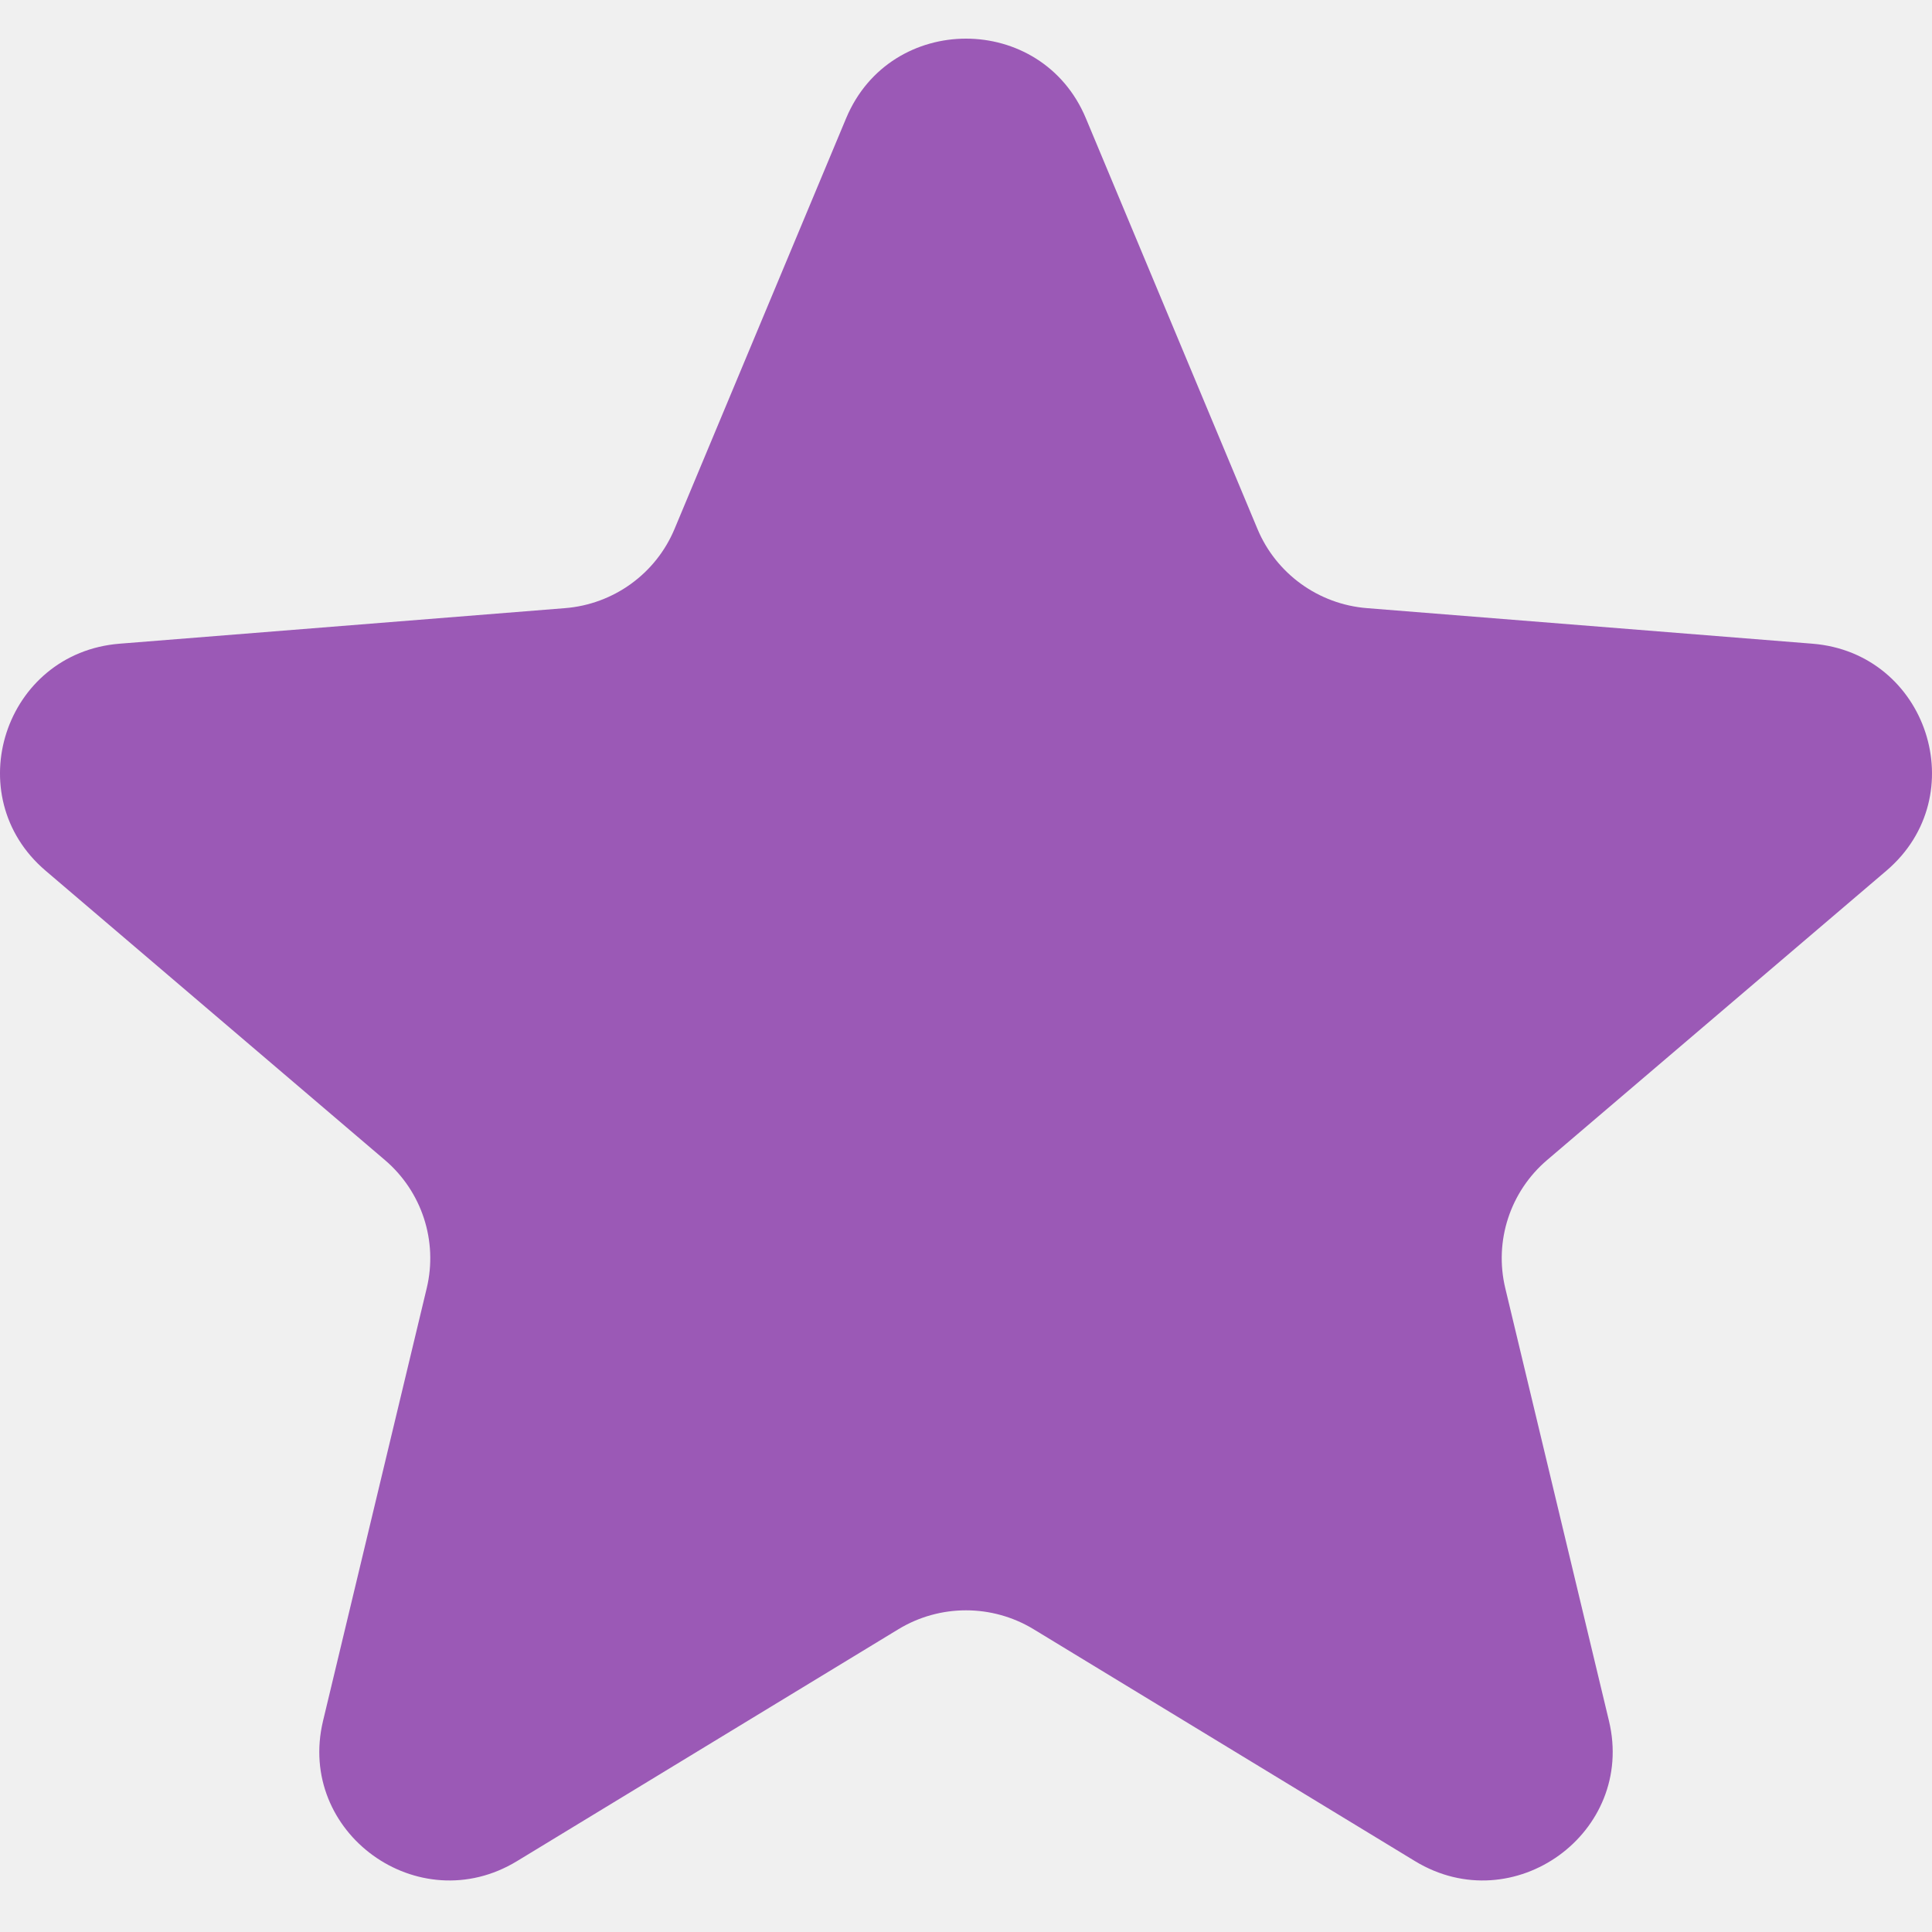
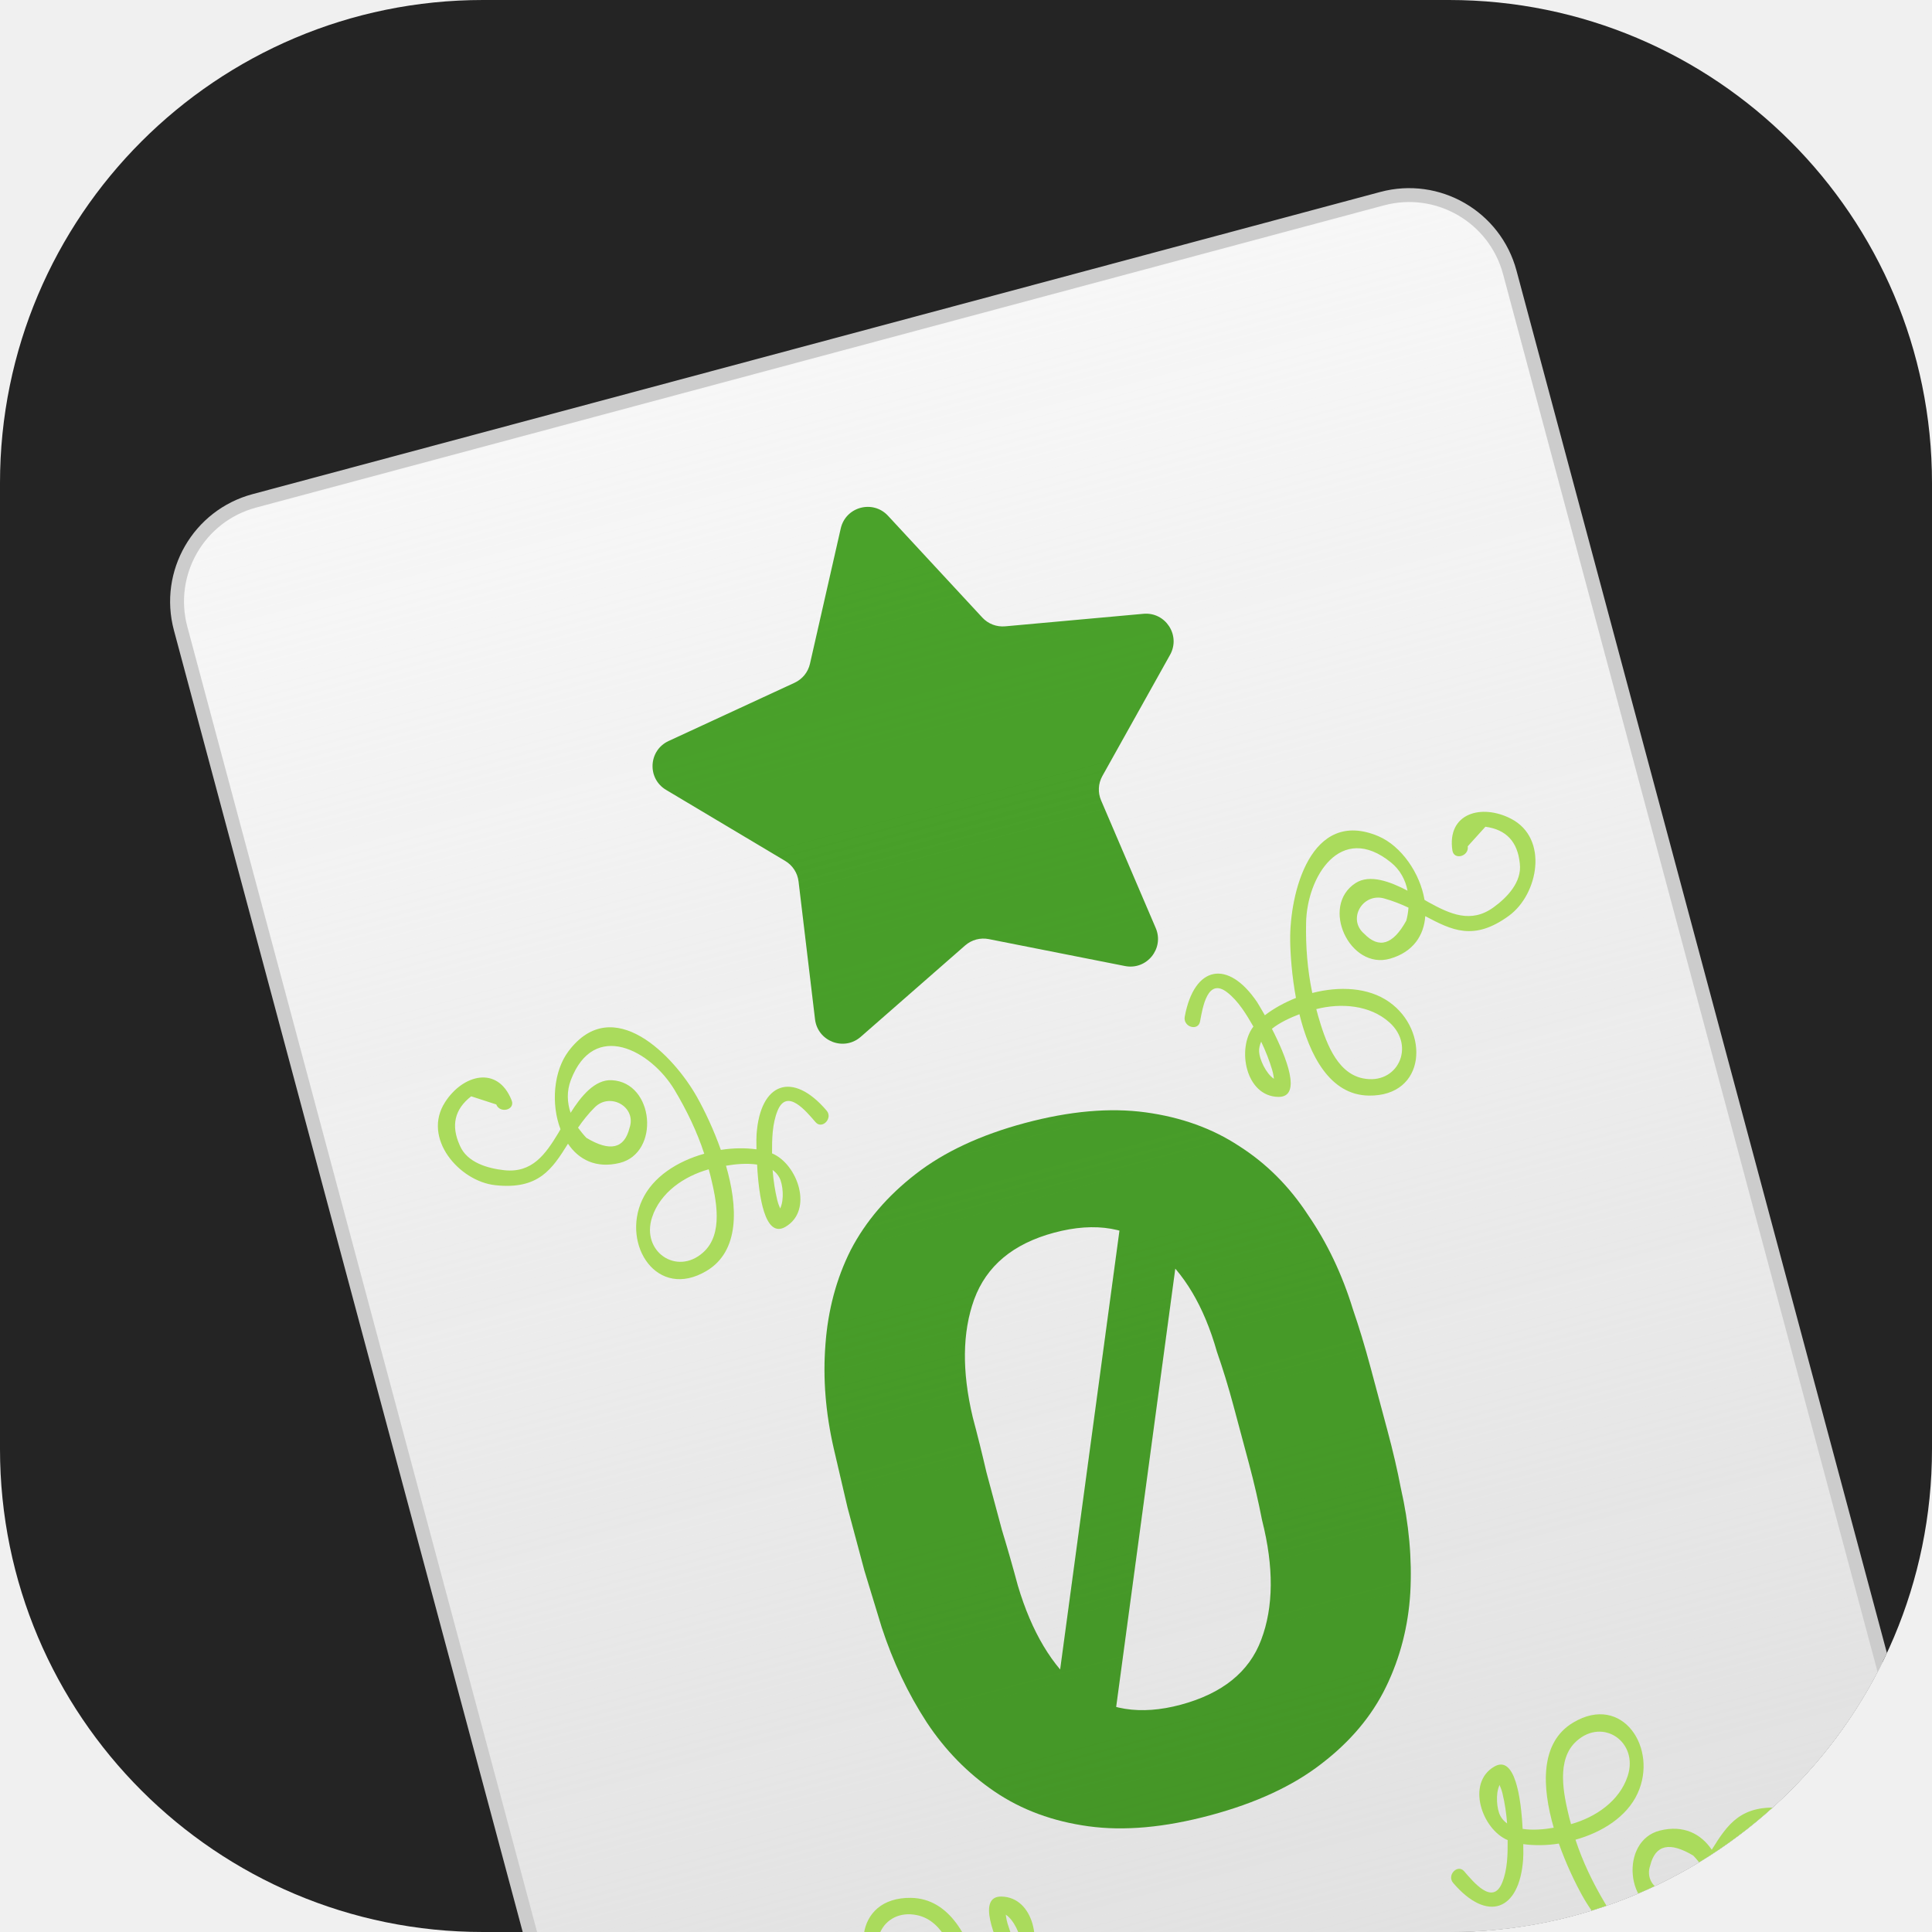
- <svg xmlns="http://www.w3.org/2000/svg" width="32" height="32" viewBox="0 0 150 150" fill="none">
-   <path d="M65.694 9.18C69.137 0.94 80.863 0.94 84.306 9.18L97.629 41.068C99.081 44.542 102.363 46.916 106.13 47.216L140.712 49.976C149.649 50.69 153.272 61.792 146.464 67.598L120.116 90.066C117.246 92.513 115.992 96.354 116.869 100.014L124.919 133.607C126.999 142.288 117.512 149.15 109.861 144.498L80.254 126.496C77.028 124.535 72.972 124.535 69.746 126.496L40.139 144.498C32.488 149.15 23.001 142.288 25.081 133.607L33.131 100.014C34.008 96.354 32.754 92.513 29.884 90.066L3.536 67.598C-3.273 61.792 0.351 50.69 9.288 49.976L43.87 47.216C47.637 46.916 50.919 44.542 52.371 41.068L65.694 9.18Z" fill="#9b59b6" />
+ <svg xmlns="http://www.w3.org/2000/svg" width="64" height="64" viewBox="0 0 64 64" fill="none">
+   <g clip-path="url(#clip0_2803_75)">
+     <rect width="64" height="64" rx="16" fill="#242424" />
+     <rect x="5.09" y="17.485" width="45.583" height="64" rx="3.453" transform="rotate(-15 5.08982 17.4854)" fill="#F7F7F7" />
+     <rect x="5.09" y="17.485" width="45.583" height="64" rx="3.453" transform="rotate(-15 5.08982 17.4854)" fill="url(#paint0_linear_2803_75)" />
+     <rect x="5.09" y="17.485" width="45.583" height="64" rx="3.453" transform="rotate(-15 5.08982 17.4854)" stroke="#CCCCCC" stroke-width="0.46" />
+     <g style="mix-blend-mode:multiply">
+       <path d="M27.851 17.504C28.015 16.786 28.916 16.545 29.416 17.085L32.542 20.459C32.735 20.667 33.014 20.774 33.297 20.748L37.877 20.333C38.611 20.266 39.119 21.049 38.76 21.692L36.517 25.707C36.378 25.955 36.363 26.253 36.475 26.514L38.285 30.742C38.575 31.419 37.988 32.144 37.266 32.001L32.754 31.109C32.475 31.054 32.187 31.131 31.973 31.318L28.512 34.347C27.957 34.832 27.087 34.497 26.999 33.766L26.453 29.199C26.419 28.917 26.257 28.667 26.013 28.521L22.063 26.165C21.431 25.788 21.479 24.857 22.148 24.547L26.322 22.617C26.58 22.498 26.768 22.266 26.831 21.989L27.851 17.504Z" fill="#4DA92C" />
+       <path d="M36.599 59.329L34.647 58.794L37.428 38.216L39.365 38.824L36.599 59.329ZM40.092 60.134C38.584 60.538 37.24 60.66 36.059 60.498C34.878 60.337 33.842 59.954 32.952 59.351C32.062 58.747 31.311 57.981 30.698 57.053C30.08 56.104 29.582 55.054 29.206 53.903C29.031 53.335 28.842 52.715 28.638 52.041C28.451 51.34 28.263 50.64 28.075 49.939C27.909 49.233 27.756 48.579 27.618 47.979C27.348 46.8 27.256 45.652 27.344 44.537C27.427 43.399 27.705 42.358 28.18 41.411C28.675 40.459 29.395 39.618 30.337 38.888C31.279 38.157 32.482 37.596 33.947 37.203C35.434 36.805 36.767 36.687 37.949 36.848C39.13 37.009 40.162 37.381 41.047 37.964C41.952 38.54 42.714 39.303 43.333 40.252C43.967 41.175 44.461 42.214 44.817 43.371C45.018 43.954 45.213 44.596 45.401 45.297C45.589 45.997 45.776 46.698 45.964 47.399C46.146 48.078 46.293 48.71 46.404 49.295C46.674 50.474 46.779 51.629 46.718 52.761C46.651 53.871 46.384 54.91 45.915 55.877C45.446 56.845 44.73 57.697 43.766 58.433C42.824 59.163 41.599 59.73 40.092 60.134ZM39.11 56.472C40.49 56.102 41.38 55.386 41.778 54.323C42.191 53.234 42.201 51.911 41.807 50.356C41.684 49.729 41.541 49.107 41.376 48.492C41.205 47.855 41.034 47.218 40.864 46.581C40.693 45.944 40.51 45.344 40.313 44.782C39.888 43.28 39.224 42.161 38.321 41.425C37.434 40.661 36.3 40.464 34.92 40.834C33.561 41.198 32.678 41.935 32.27 43.046C31.878 44.13 31.862 45.431 32.224 46.95C32.377 47.523 32.529 48.131 32.678 48.774C32.849 49.411 33.02 50.048 33.191 50.685C33.377 51.295 33.552 51.908 33.717 52.523C34.175 54.062 34.855 55.2 35.758 55.936C36.655 56.652 37.773 56.83 39.11 56.472Z" fill="#4DA92C" />
+     </g>
+     <path d="M27.38 36.787C26.254 35.468 25.184 35.858 25.063 37.571C25.057 37.642 25.052 37.827 25.059 38.073C24.689 38.023 24.288 38.027 23.879 38.092C23.636 37.404 23.335 36.78 23.096 36.353C22.334 34.986 20.309 32.867 18.835 34.819C18.334 35.483 18.249 36.572 18.567 37.408C18.54 37.455 18.517 37.496 18.493 37.537C18.07 38.235 17.63 38.864 16.706 38.765C16.165 38.706 15.47 38.516 15.232 37.945C14.932 37.287 15.059 36.742 15.609 36.317C15.886 36.407 16.163 36.496 16.439 36.586C16.563 36.9 17.077 36.767 16.948 36.449C16.487 35.284 15.331 35.594 14.744 36.51C13.973 37.702 15.214 39.135 16.408 39.261C17.842 39.417 18.291 38.727 18.815 37.887C19.168 38.412 19.746 38.718 20.531 38.523C21.873 38.188 21.675 35.857 20.268 35.783C19.704 35.751 19.242 36.32 18.902 36.863C18.785 36.517 18.77 36.149 18.909 35.78C19.677 33.765 21.565 34.801 22.347 36.108C22.752 36.788 23.087 37.481 23.329 38.219C22.439 38.468 21.626 38.983 21.272 39.752C20.585 41.24 21.767 43.079 23.407 42.099C24.509 41.442 24.443 39.973 24.05 38.616C24.371 38.56 24.749 38.528 25.08 38.578C25.133 39.625 25.337 41.037 26.019 40.641C26.957 40.092 26.423 38.56 25.575 38.207C25.573 37.737 25.58 37.225 25.76 36.789C26.073 36.032 26.704 36.814 27.019 37.176C27.233 37.421 27.603 37.044 27.38 36.787ZM19.148 37.357C19.305 37.127 19.482 36.901 19.701 36.683C20.213 36.169 21.1 36.67 20.852 37.371C20.679 38.057 20.206 38.159 19.427 37.694C19.324 37.587 19.234 37.473 19.148 37.357ZM23.477 38.735C23.498 38.813 23.518 38.887 23.539 38.966C23.721 39.72 23.982 40.88 23.289 41.492C22.413 42.272 21.232 41.453 21.6 40.328C21.869 39.503 22.661 38.963 23.477 38.735ZM25.842 40.034C25.834 39.987 25.787 39.92 25.747 39.752C25.669 39.426 25.619 39.093 25.594 38.757C25.687 38.827 25.768 38.909 25.822 39.018C25.934 39.231 25.987 39.743 25.842 40.034Z" fill="#AADB5C" />
+     <path d="M39.754 33.835C39.841 33.365 40.001 32.371 40.65 32.871C41.026 33.162 41.287 33.603 41.52 34.006C40.962 34.736 41.264 36.325 42.352 36.336C43.142 36.343 42.612 35.012 42.134 34.08C42.395 33.871 42.739 33.714 43.045 33.597C43.383 34.969 44.06 36.275 45.343 36.293C47.258 36.32 47.356 34.133 46.019 33.192C45.328 32.703 44.366 32.664 43.471 32.894C43.312 32.133 43.25 31.366 43.266 30.574C43.29 29.056 44.407 27.215 46.079 28.571C46.383 28.817 46.556 29.147 46.627 29.505C46.056 29.207 45.377 28.948 44.904 29.253C43.722 30.021 44.711 32.14 46.046 31.758C46.823 31.534 47.17 30.98 47.214 30.349C48.092 30.813 48.822 31.187 49.986 30.335C50.956 29.629 51.315 27.768 50.051 27.12C49.085 26.621 47.929 26.931 48.112 28.17C48.163 28.509 48.671 28.368 48.621 28.034C48.816 27.818 49.011 27.602 49.206 27.387C49.895 27.48 50.275 27.883 50.346 28.608C50.421 29.222 49.915 29.739 49.479 30.054C48.729 30.602 48.033 30.278 47.318 29.885C47.277 29.861 47.236 29.837 47.189 29.81C47.042 28.928 46.424 28.028 45.663 27.701C43.41 26.748 42.718 29.601 42.739 31.161C42.746 31.65 42.798 32.34 42.93 33.058C42.55 33.21 42.196 33.404 41.9 33.632C41.778 33.417 41.681 33.259 41.645 33.199C40.684 31.776 39.562 31.973 39.246 33.679C39.186 34.027 39.695 34.168 39.754 33.835ZM46.585 30.498C46.145 31.295 45.683 31.438 45.19 30.931C44.624 30.448 45.138 29.572 45.843 29.76C46.136 29.84 46.409 29.95 46.658 30.067C46.648 30.213 46.622 30.359 46.585 30.498ZM46.027 33.869C46.907 34.659 46.294 35.959 45.145 35.721C44.239 35.538 43.884 34.399 43.666 33.659C43.645 33.581 43.625 33.507 43.604 33.428C44.42 33.219 45.381 33.289 46.027 33.869ZM41.71 34.847C41.702 34.726 41.732 34.614 41.778 34.507C41.923 34.81 42.047 35.124 42.143 35.445C42.192 35.611 42.189 35.691 42.201 35.737C41.93 35.557 41.725 35.087 41.71 34.847Z" fill="#AADB5C" />
+     <path d="M48.139 62.375C49.265 63.694 50.335 63.304 50.456 61.591C50.462 61.52 50.467 61.335 50.46 61.089C50.83 61.139 51.231 61.136 51.639 61.071C51.883 61.759 52.184 62.382 52.422 62.809C53.185 64.176 55.21 66.295 56.684 64.344C57.185 63.679 57.27 62.591 56.951 61.754C56.978 61.707 57.002 61.666 57.026 61.625C57.448 60.927 57.889 60.298 58.813 60.398C59.354 60.456 60.049 60.646 60.286 61.217C60.587 61.875 60.46 62.42 59.91 62.845C59.633 62.755 59.356 62.666 59.08 62.577C58.956 62.263 58.441 62.396 58.571 62.713C59.032 63.878 60.188 63.568 60.775 62.653C61.545 61.46 60.304 60.028 59.111 59.901C57.677 59.745 57.227 60.436 56.704 61.275C56.35 60.75 55.773 60.444 54.988 60.639C53.645 60.974 53.844 63.305 55.251 63.379C55.815 63.412 56.277 62.842 56.617 62.3C56.734 62.645 56.749 63.013 56.61 63.382C55.841 65.397 53.953 64.362 53.172 63.054C52.767 62.374 52.432 61.681 52.19 60.943C53.08 60.694 53.893 60.179 54.247 59.41C54.934 57.923 53.752 56.083 52.112 57.063C51.009 57.72 51.076 59.189 51.469 60.546C51.147 60.603 50.769 60.635 50.439 60.584C50.386 59.538 50.181 58.125 49.499 58.521C48.561 59.07 49.096 60.602 49.943 60.955C49.946 61.425 49.939 61.938 49.758 62.373C49.446 63.13 48.815 62.348 48.5 61.986C48.286 61.741 47.916 62.118 48.139 62.375ZM56.37 61.806C56.214 62.036 56.037 62.262 55.818 62.479C55.306 62.993 54.419 62.492 54.667 61.791C54.84 61.105 55.313 61.003 56.092 61.469C56.195 61.575 56.285 61.69 56.37 61.806ZM52.042 60.427C52.021 60.349 52.001 60.275 51.98 60.196C51.798 59.442 51.537 58.283 52.23 57.671C53.106 56.891 54.287 57.709 53.919 58.834C53.65 59.66 52.858 60.199 52.042 60.427ZM49.677 59.128C49.685 59.175 49.732 59.242 49.772 59.41C49.85 59.736 49.9 60.07 49.925 60.405C49.832 60.336 49.751 60.253 49.696 60.144C49.585 59.931 49.532 59.419 49.677 59.128Z" fill="#AADB5C" />
+     <path d="M35.765 65.327C35.678 65.797 35.518 66.791 34.868 66.291C34.493 66 34.231 65.56 33.999 65.156C34.557 64.427 34.255 62.837 33.167 62.826C32.377 62.82 32.907 64.15 33.385 65.082C33.124 65.291 32.779 65.448 32.474 65.565C32.136 64.193 31.459 62.887 30.175 62.869C28.26 62.842 28.163 65.029 29.5 65.97C30.191 66.459 31.153 66.499 32.048 66.269C32.207 67.029 32.269 67.796 32.253 68.588C32.229 70.106 31.111 71.947 29.44 70.591C29.136 70.345 28.963 70.015 28.892 69.657C29.463 69.955 30.142 70.215 30.615 69.909C31.797 69.141 30.808 67.022 29.473 67.405C28.695 67.628 28.348 68.182 28.304 68.813C27.427 68.35 26.697 67.975 25.533 68.827C24.563 69.533 24.204 71.394 25.468 72.042C26.434 72.541 27.59 72.232 27.407 70.992C27.355 70.654 26.848 70.795 26.898 71.128C26.703 71.344 26.508 71.56 26.313 71.776C25.624 71.683 25.244 71.279 25.173 70.554C25.098 69.94 25.604 69.423 26.039 69.108C26.79 68.56 27.486 68.884 28.201 69.277C28.242 69.301 28.283 69.325 28.33 69.352C28.477 70.234 29.095 71.135 29.856 71.461C32.109 72.414 32.801 69.561 32.779 68.001C32.772 67.512 32.721 66.822 32.588 66.104C32.969 65.952 33.323 65.758 33.619 65.53C33.741 65.746 33.838 65.903 33.874 65.963C34.835 67.386 35.956 67.189 36.273 65.484C36.333 65.135 35.824 64.994 35.765 65.327ZM28.933 68.665C29.374 67.867 29.836 67.724 30.329 68.231C30.894 68.714 30.381 69.59 29.676 69.402C29.382 69.323 29.11 69.212 28.861 69.096C28.871 68.949 28.896 68.803 28.933 68.665ZM29.492 65.293C28.611 64.503 29.224 63.203 30.373 63.441C31.28 63.624 31.634 64.763 31.852 65.503C31.874 65.582 31.893 65.656 31.915 65.734C31.098 65.943 30.138 65.873 29.492 65.293ZM33.809 64.315C33.816 64.436 33.787 64.549 33.741 64.655C33.596 64.352 33.472 64.038 33.376 63.717C33.327 63.552 33.33 63.471 33.318 63.425C33.589 63.605 33.794 64.076 33.809 64.315Z" fill="#AADB5C" />
+   </g>
+   <defs>
+     <linearGradient id="paint0_linear_2803_75" x1="27.829" y1="81.783" x2="27.829" y2="17.323" gradientUnits="userSpaceOnUse">
+       <stop stop-color="#DEDEDE" />
+       <stop offset="1" stop-color="#DEDEDE" stop-opacity="0" />
+     </linearGradient>
+     <clipPath id="clip0_2803_75">
+       <rect width="64" height="64" rx="16" fill="white" />
+     </clipPath>
+   </defs>
</svg>
